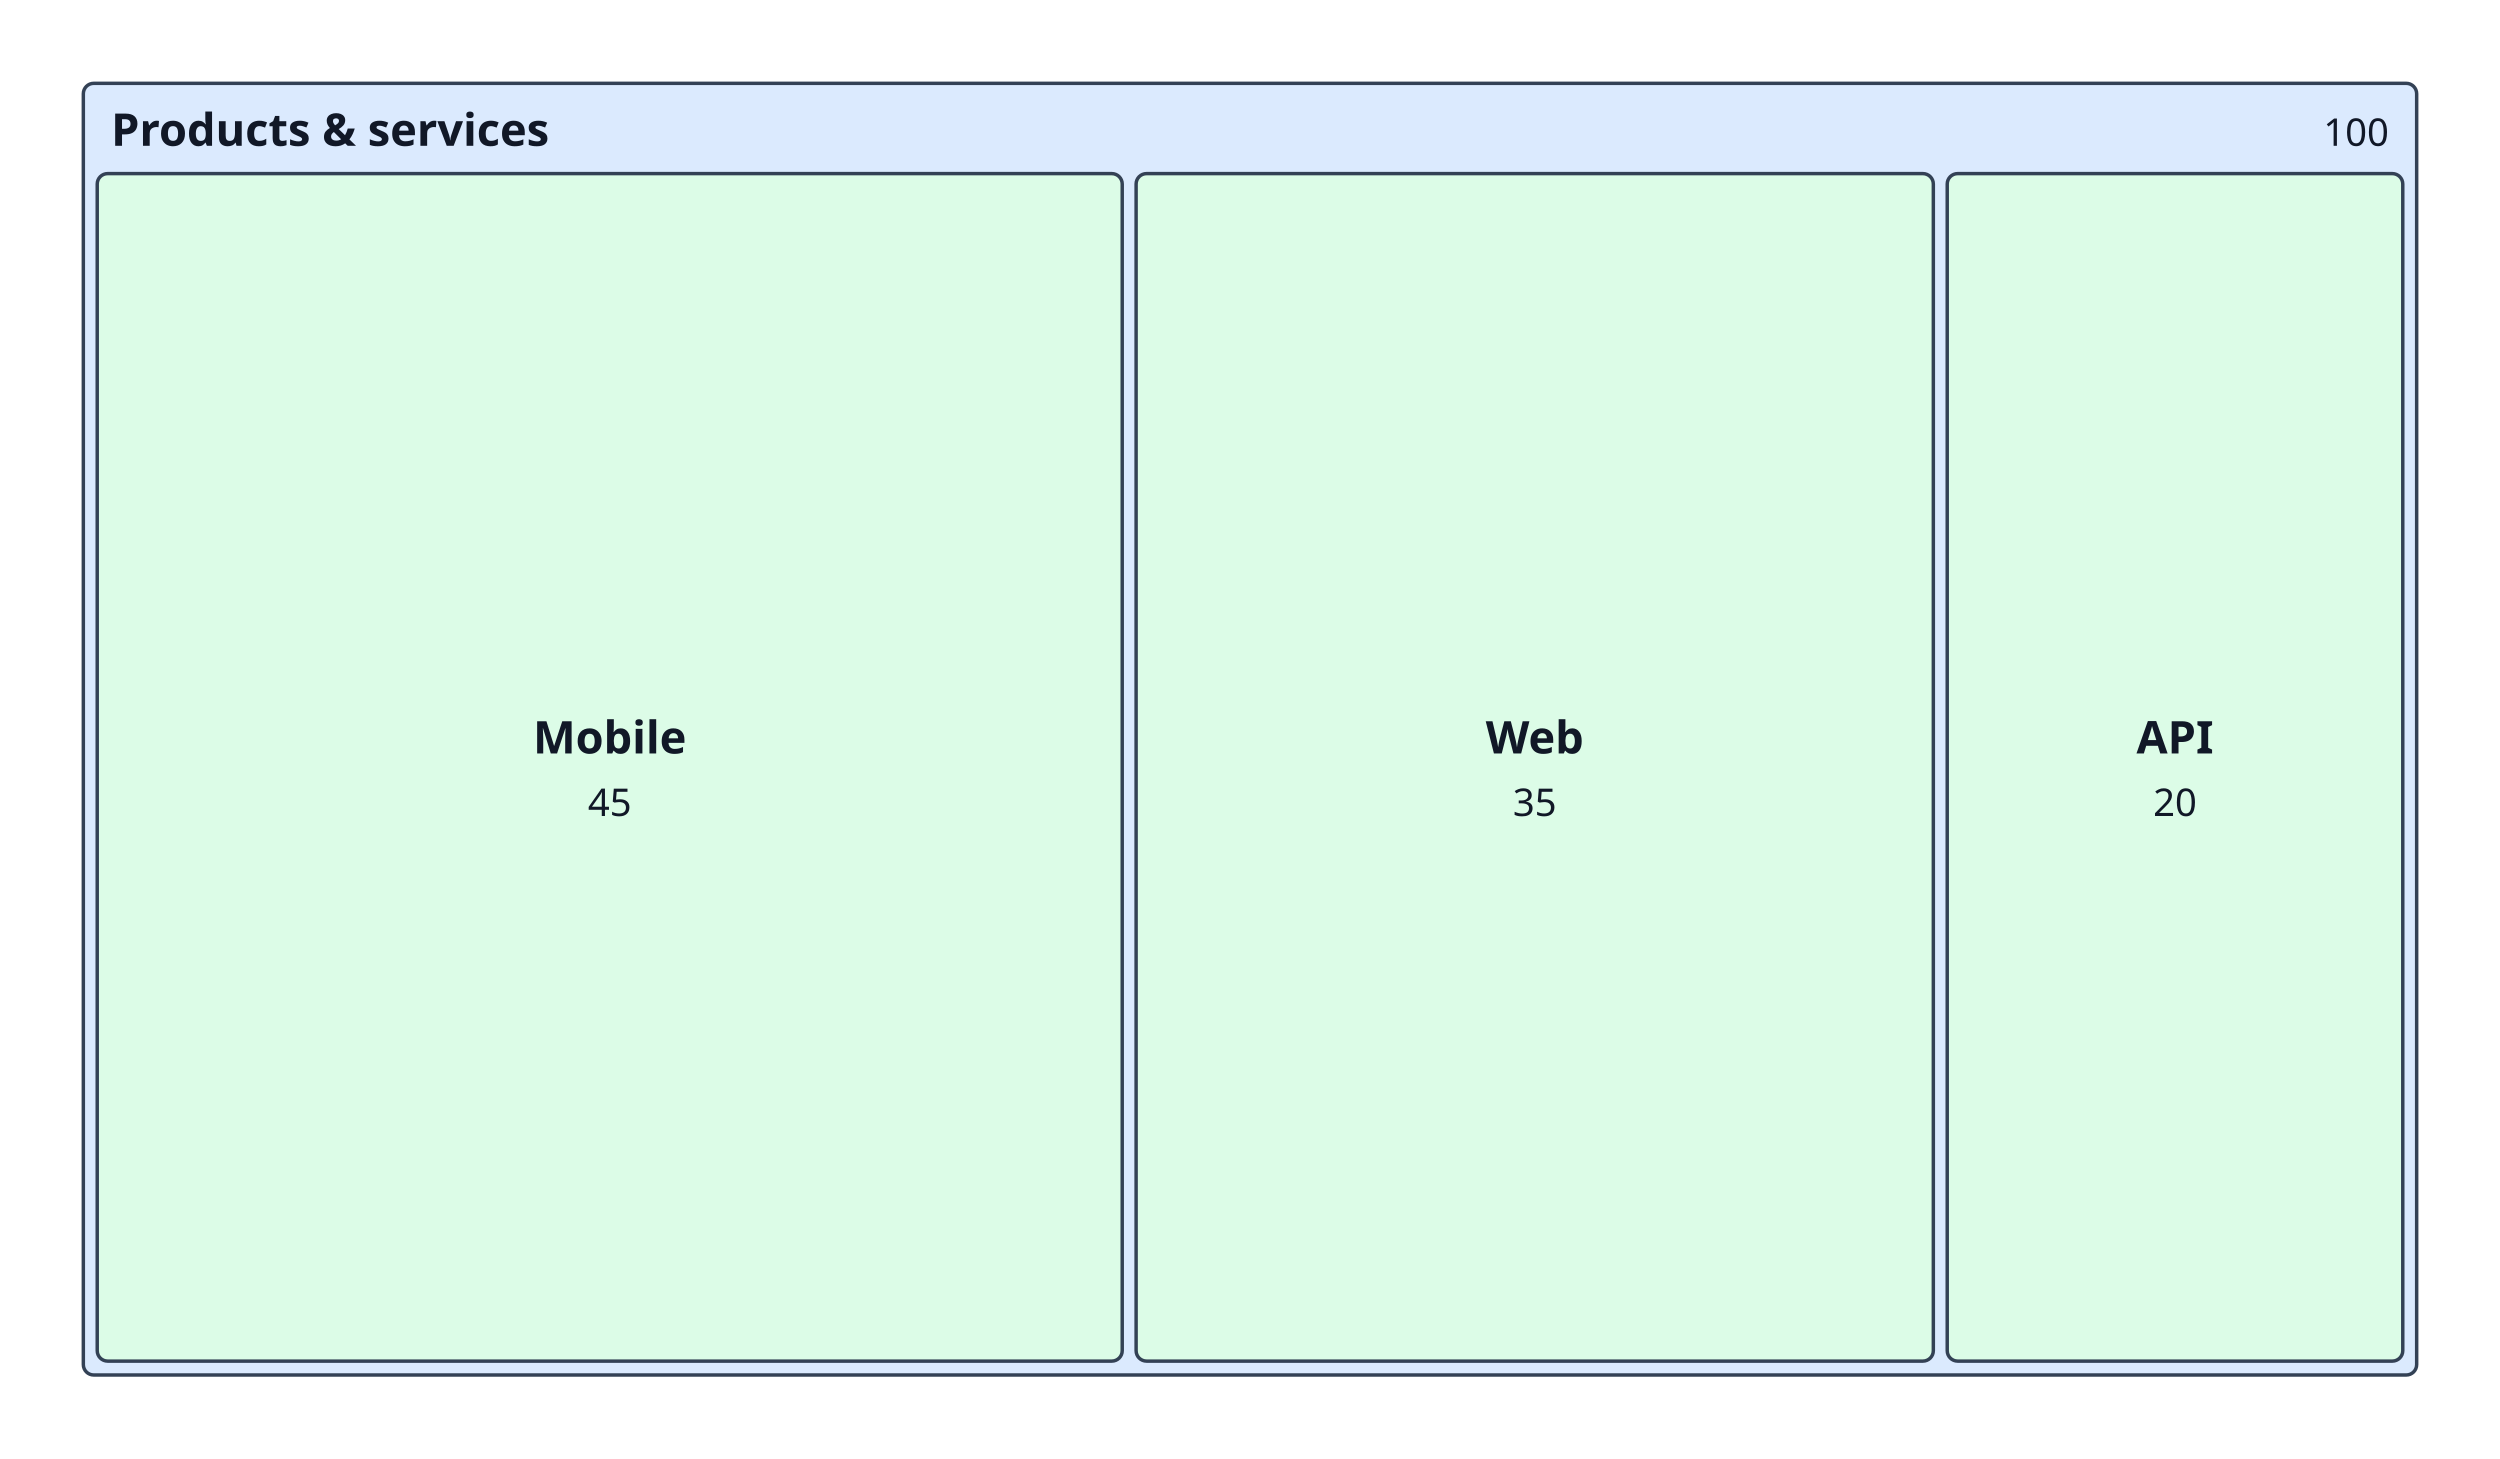
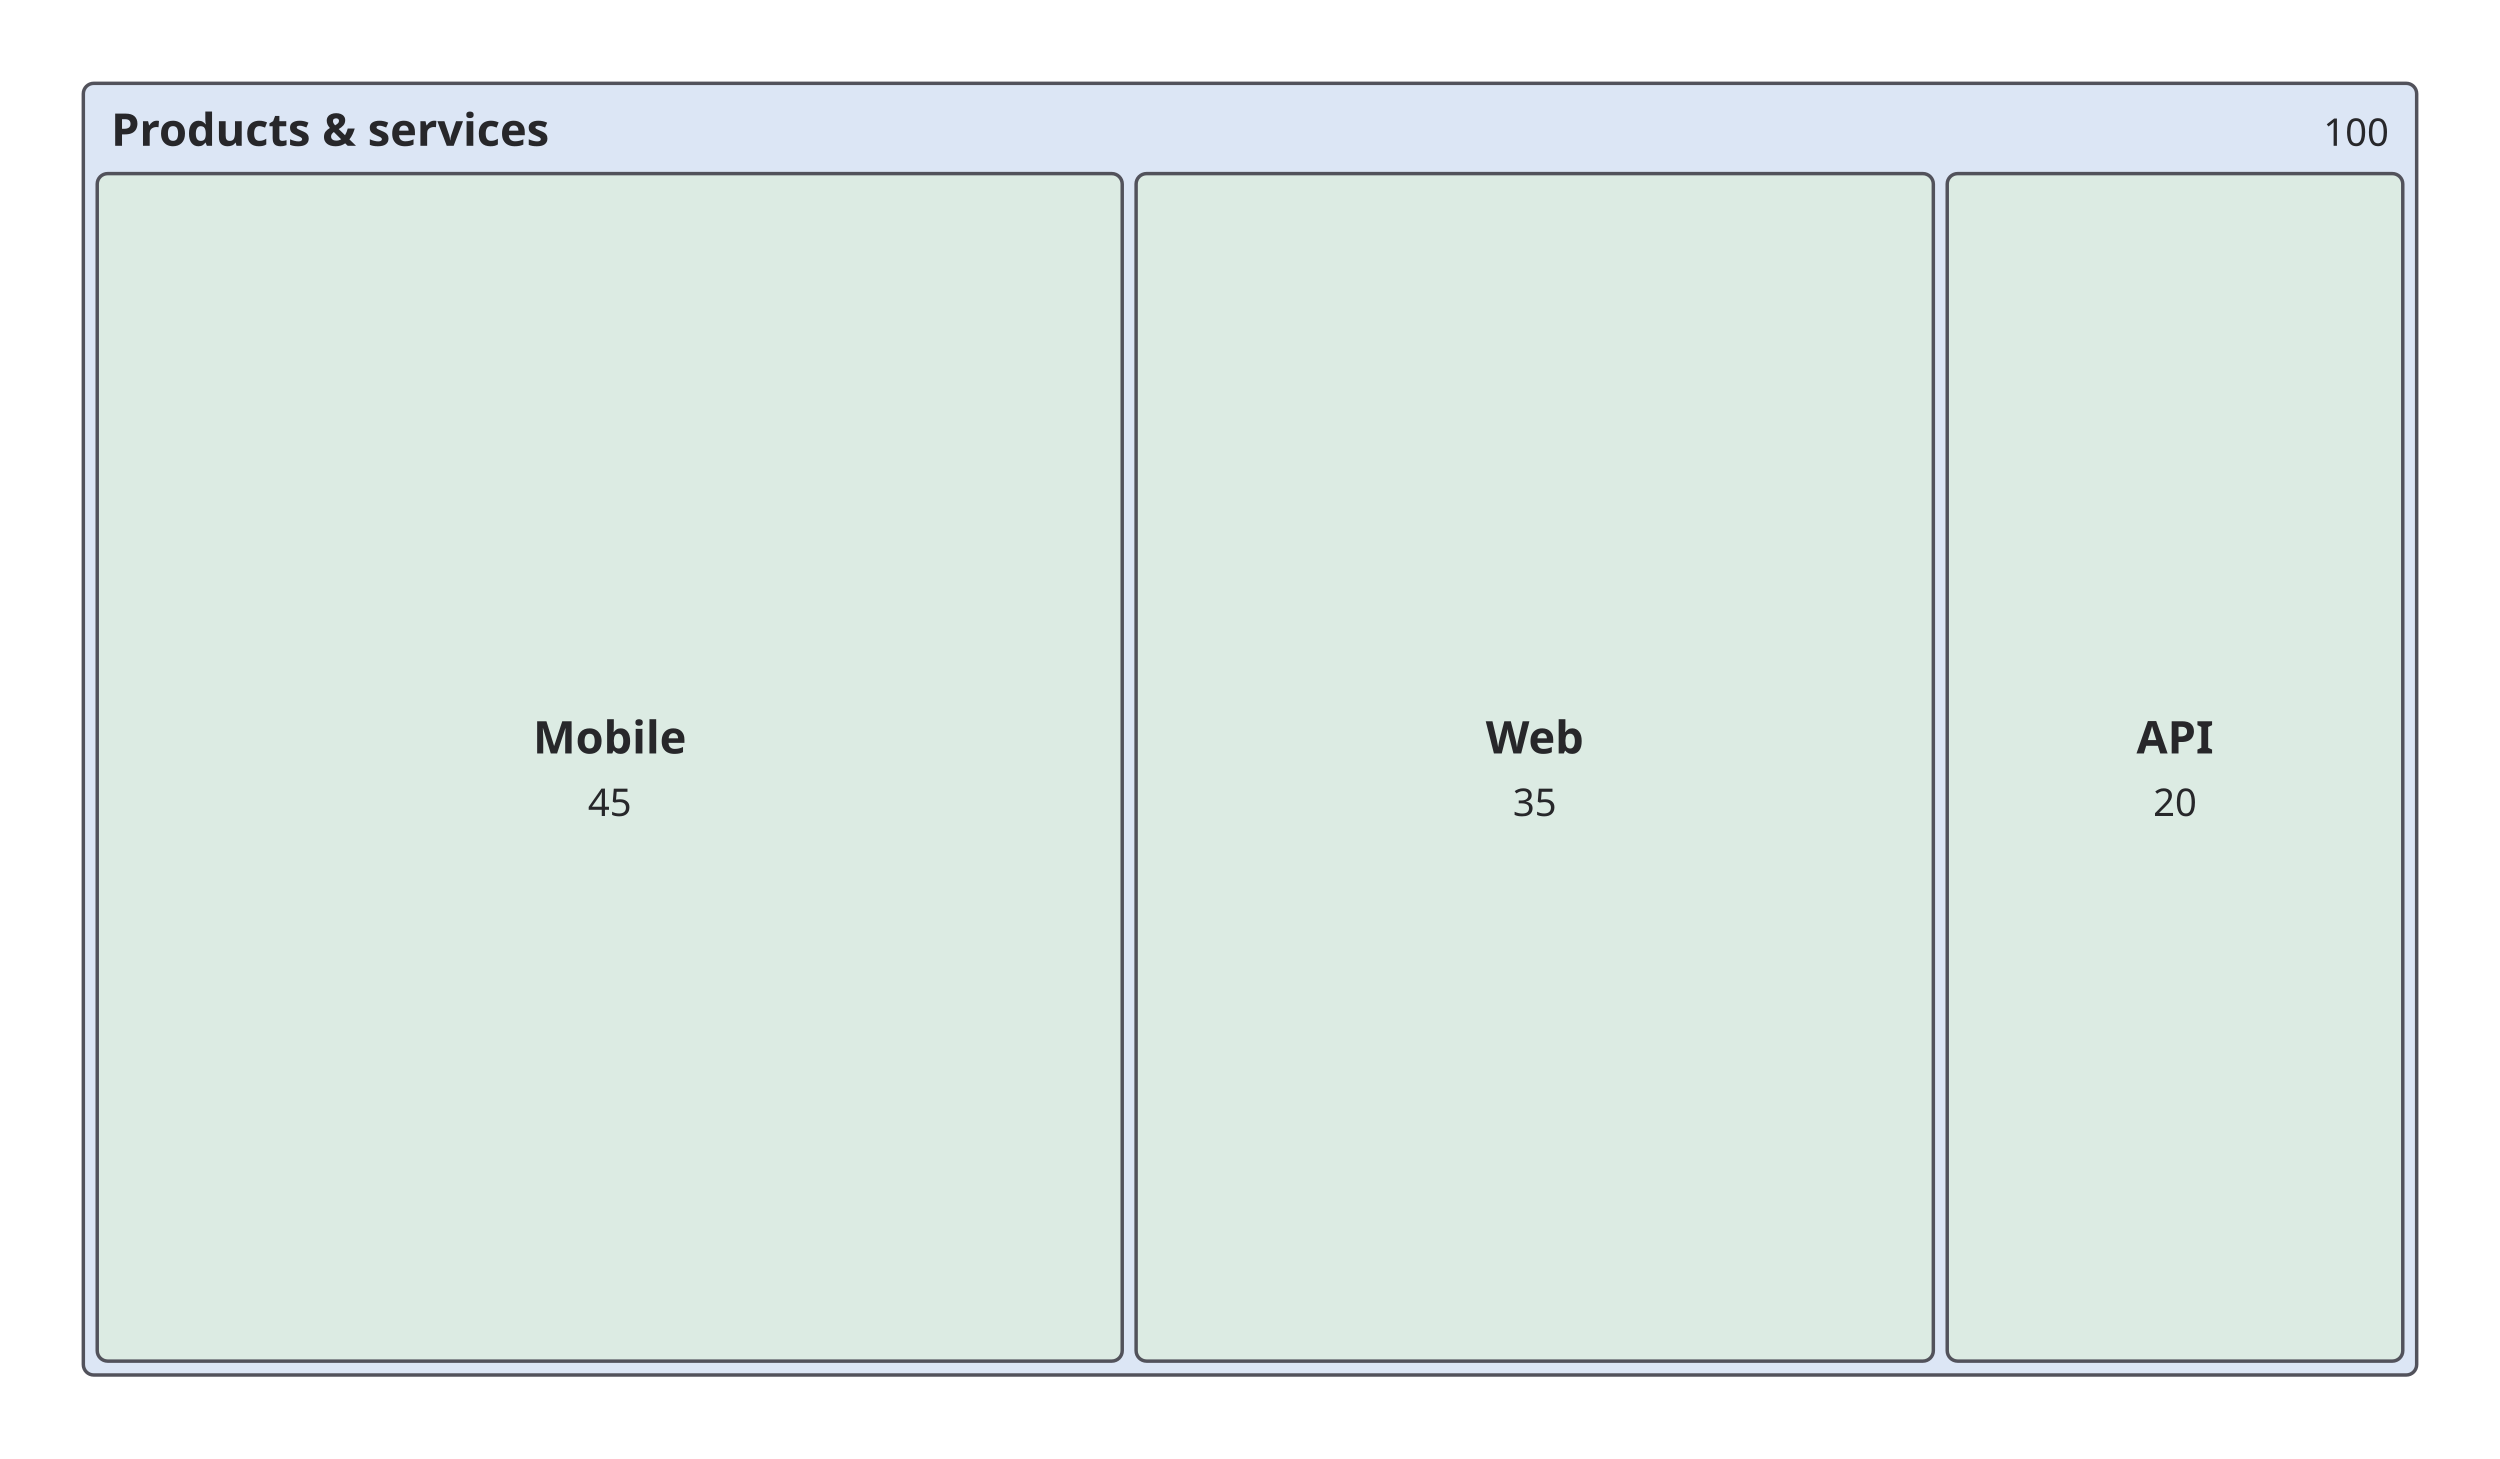
<svg xmlns="http://www.w3.org/2000/svg" width="720" height="420" viewBox="0 0 720 420" role="img">
-   <rect x="24" y="24" width="672" height="372" rx="3" fill="#dbeafe" stroke="#334155" stroke-width="1" />
-   <text x="32" y="42" text-anchor="start" font-family="sans-serif" font-size="13" font-weight="600" fill="#111827">Products &amp; services</text>
-   <text x="688" y="42" text-anchor="end" font-family="sans-serif" font-size="11" font-weight="400" fill="#111827">100</text>
-   <rect x="28" y="50" width="295.2" height="342" rx="3" fill="#dcfce7" stroke="#334155" stroke-width="1" />
-   <text x="175.6" y="217" text-anchor="middle" font-family="sans-serif" font-size="13" font-weight="600" fill="#111827">Mobile</text>
-   <text x="175.6" y="235" text-anchor="middle" font-family="sans-serif" font-size="11" font-weight="400" fill="#111827">45</text>
-   <rect x="327.2" y="50" width="229.6" height="342" rx="3" fill="#dcfce7" stroke="#334155" stroke-width="1" />
-   <text x="442" y="217" text-anchor="middle" font-family="sans-serif" font-size="13" font-weight="600" fill="#111827">Web</text>
-   <text x="442" y="235" text-anchor="middle" font-family="sans-serif" font-size="11" font-weight="400" fill="#111827">35</text>
-   <rect x="560.8" y="50" width="131.2" height="342" rx="3" fill="#dcfce7" stroke="#334155" stroke-width="1" />
-   <text x="626.4" y="217" text-anchor="middle" font-family="sans-serif" font-size="13" font-weight="600" fill="#111827">API</text>
-   <text x="626.4" y="235" text-anchor="middle" font-family="sans-serif" font-size="11" font-weight="400" fill="#111827">20</text>
+   <rect x="24" y="24" width="672" height="372" rx="3" fill="#dce6f5" stroke="#52525b" stroke-width="1" />
+   <text x="32" y="42" text-anchor="start" font-family="sans-serif" font-size="13" font-weight="600" fill="#27272a">Products &amp; services</text>
+   <text x="688" y="42" text-anchor="end" font-family="sans-serif" font-size="11" font-weight="400" fill="#27272a">100</text>
+   <rect x="28" y="50" width="295.2" height="342" rx="3" fill="#dcebe3" stroke="#52525b" stroke-width="1" />
+   <text x="175.6" y="217" text-anchor="middle" font-family="sans-serif" font-size="13" font-weight="600" fill="#27272a">Mobile</text>
+   <text x="175.6" y="235" text-anchor="middle" font-family="sans-serif" font-size="11" font-weight="400" fill="#27272a">45</text>
+   <rect x="327.2" y="50" width="229.6" height="342" rx="3" fill="#dcebe3" stroke="#52525b" stroke-width="1" />
+   <text x="442" y="217" text-anchor="middle" font-family="sans-serif" font-size="13" font-weight="600" fill="#27272a">Web</text>
+   <text x="442" y="235" text-anchor="middle" font-family="sans-serif" font-size="11" font-weight="400" fill="#27272a">35</text>
+   <rect x="560.8" y="50" width="131.2" height="342" rx="3" fill="#dcebe3" stroke="#52525b" stroke-width="1" />
+   <text x="626.4" y="217" text-anchor="middle" font-family="sans-serif" font-size="13" font-weight="600" fill="#27272a">API</text>
+   <text x="626.4" y="235" text-anchor="middle" font-family="sans-serif" font-size="11" font-weight="400" fill="#27272a">20</text>
</svg>
